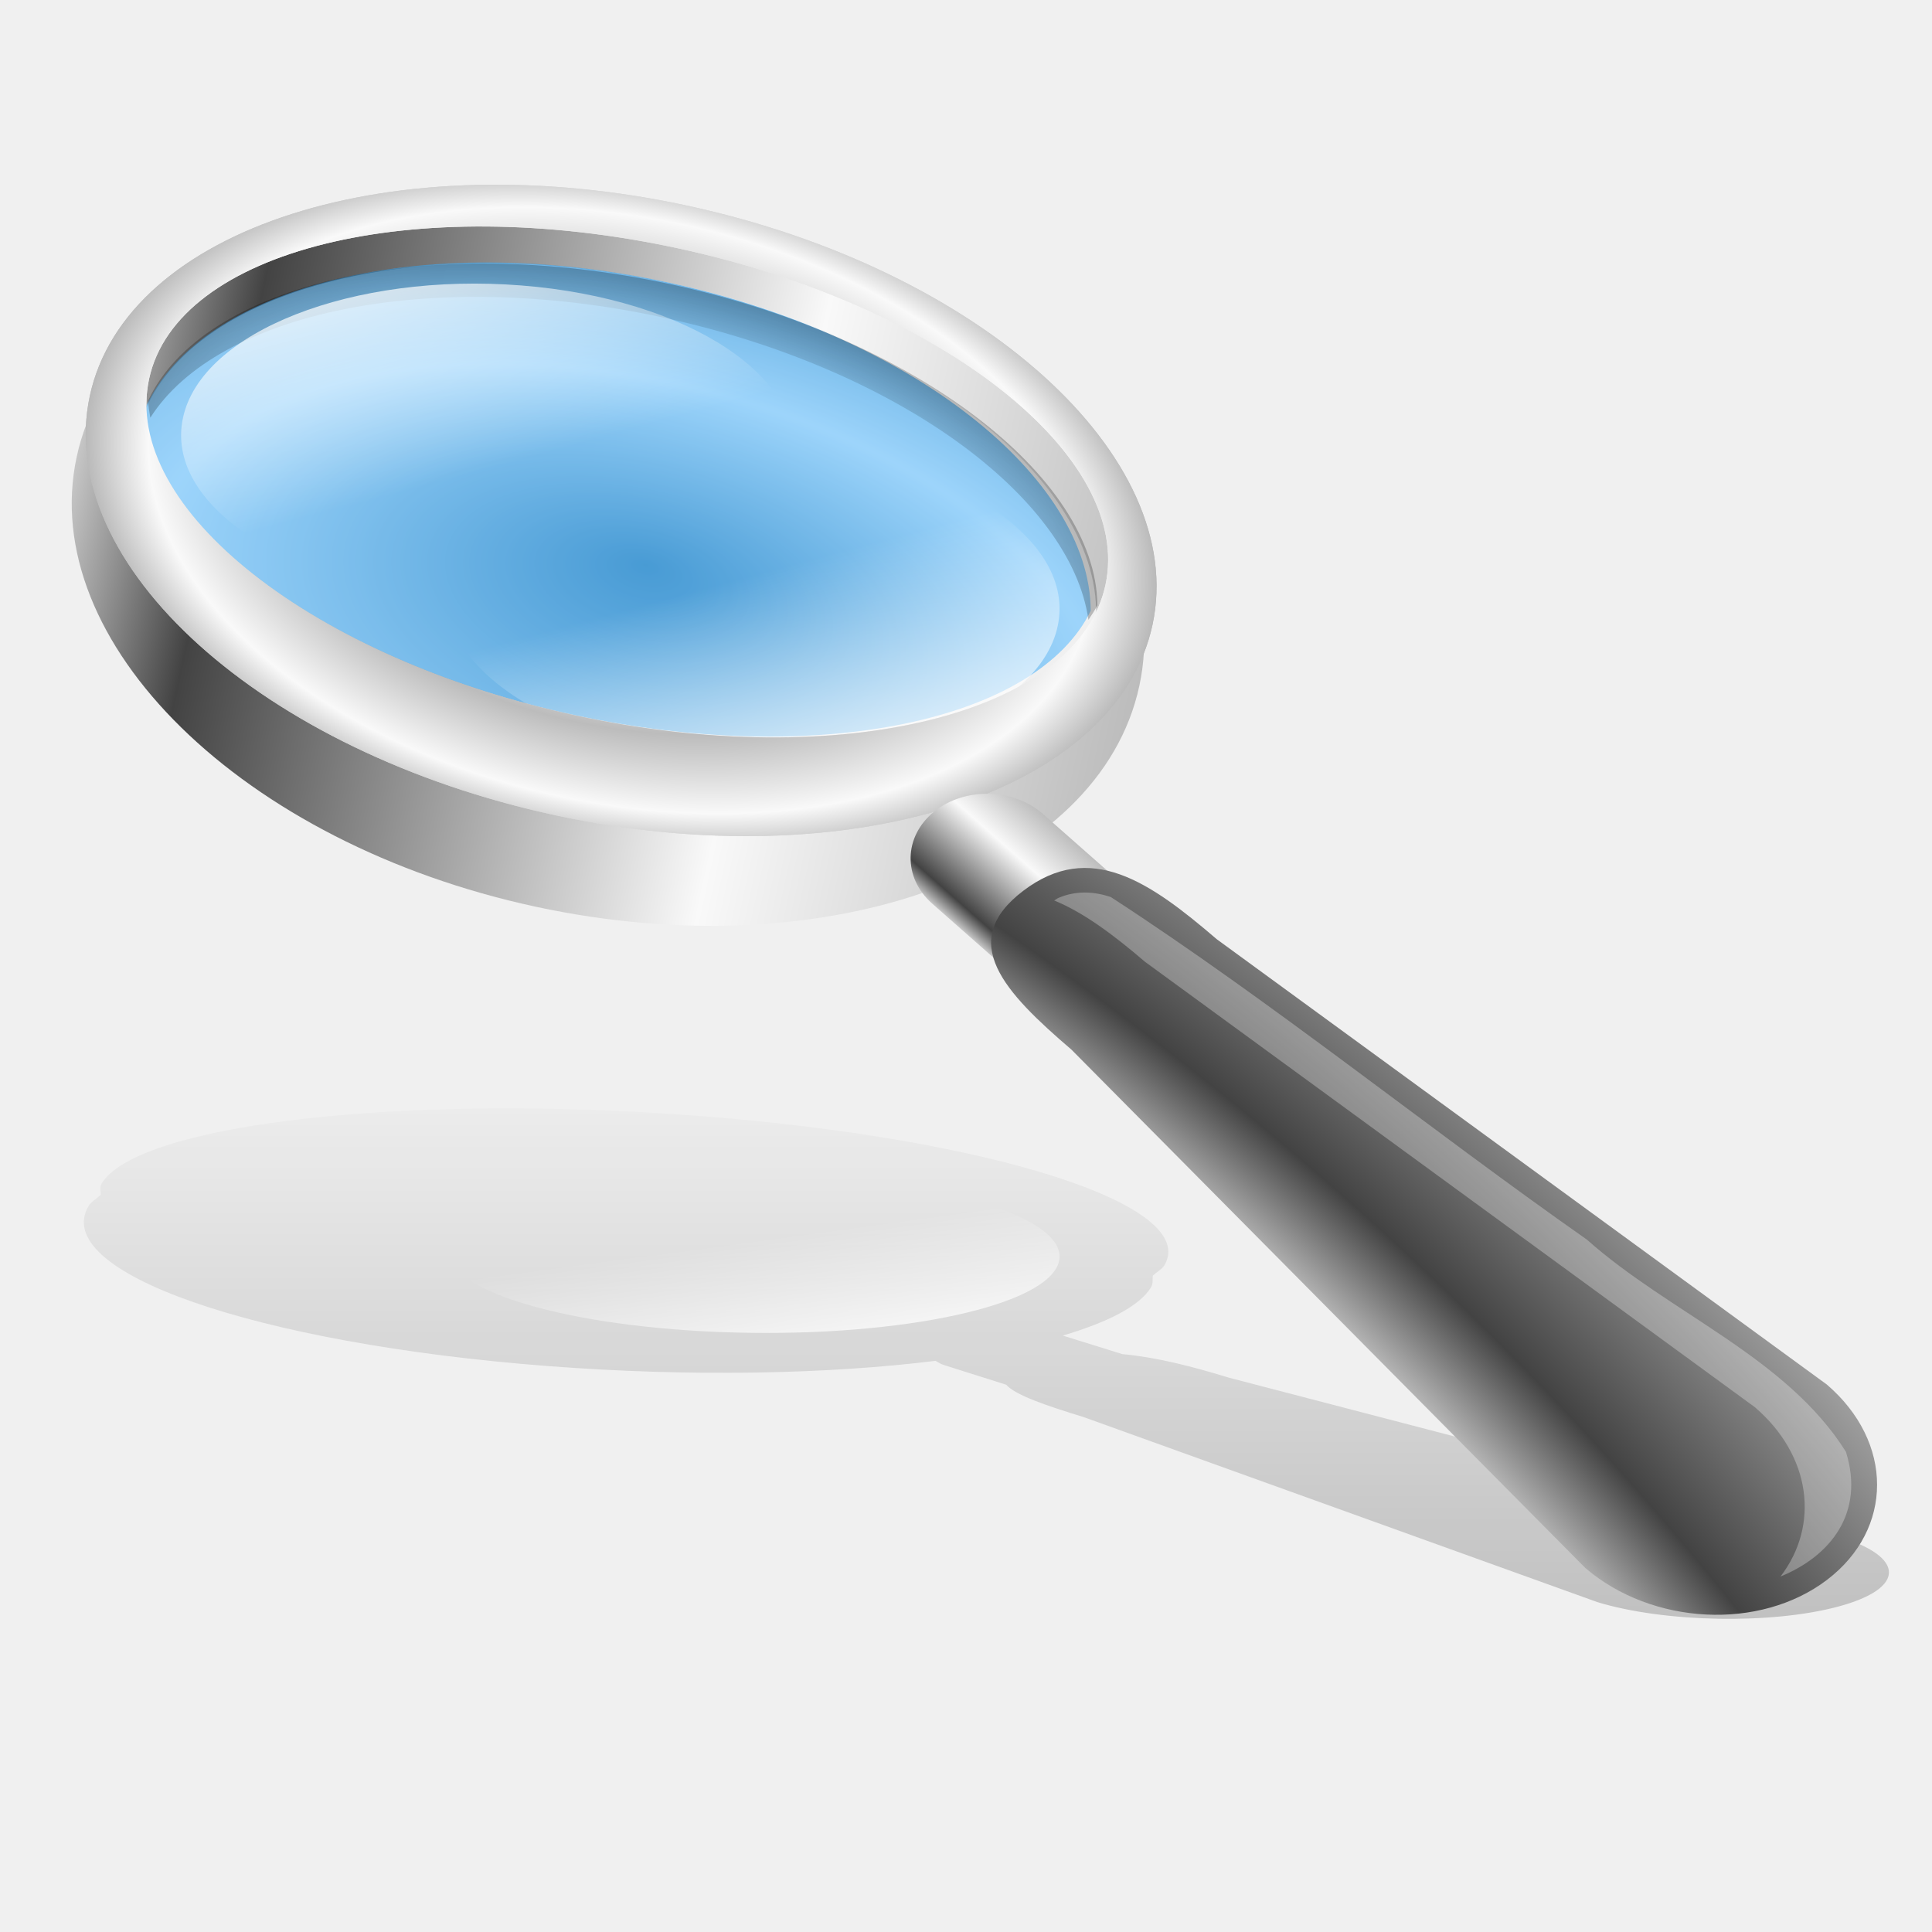
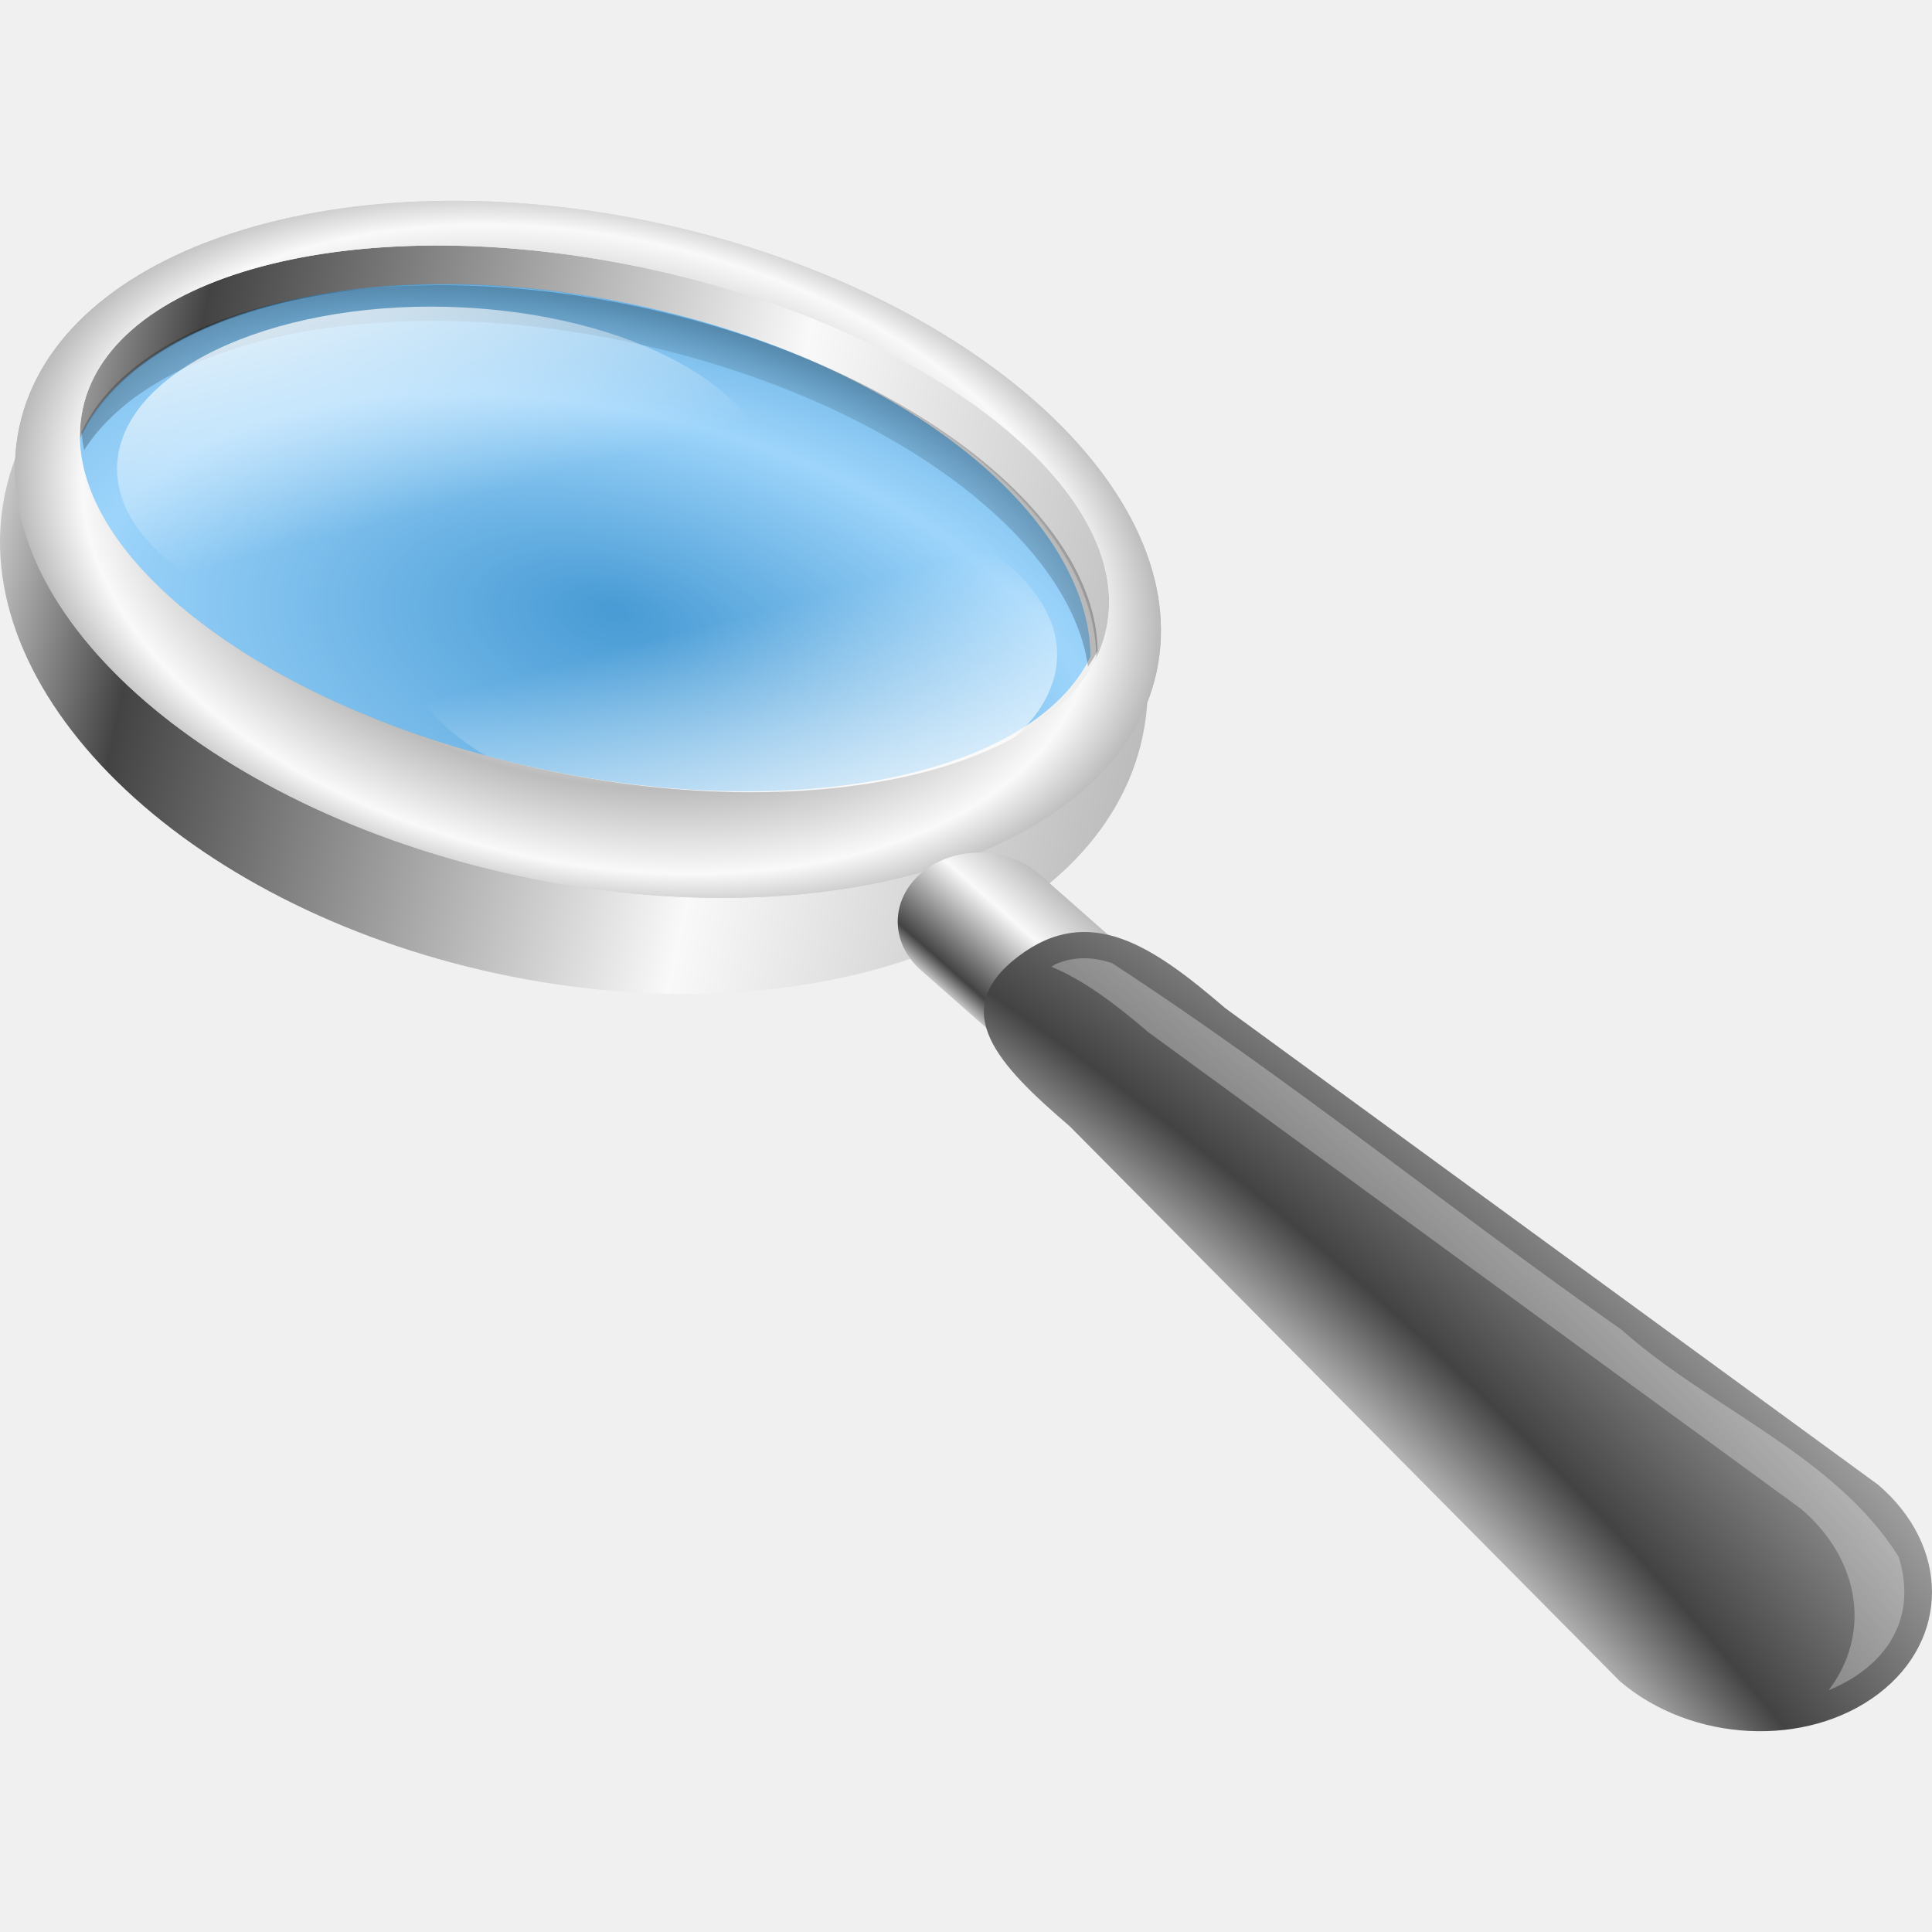
- <svg xmlns="http://www.w3.org/2000/svg" xmlns:xlink="http://www.w3.org/1999/xlink" width="128px" height="128px" id="svg2">
+ <svg xmlns="http://www.w3.org/2000/svg" xmlns:xlink="http://www.w3.org/1999/xlink" width="128" height="128" id="svg2" version="1.1">
  <defs id="defs4">
-     <linearGradient id="linearGradient2251">
-       <stop style="stop-color:#000000;stop-opacity:1;" offset="0" id="stop2253" />
-       <stop style="stop-color:#000000;stop-opacity:0;" offset="1" id="stop2255" />
-     </linearGradient>
    <linearGradient id="linearGradient2517">
      <stop id="stop2519" offset="0" style="stop-color:#000000;stop-opacity:0;" />
      <stop style="stop-color:#000000;stop-opacity:0;" offset="0.5" id="stop2525" />
      <stop id="stop2521" offset="1" style="stop-color:#000000;stop-opacity:1;" />
    </linearGradient>
    <linearGradient id="linearGradient2431">
      <stop id="stop2433" offset="0" style="stop-color:#c6c6c6;stop-opacity:1;" />
      <stop style="stop-color:#434343;stop-opacity:1;" offset="0.135" id="stop2439" />
      <stop id="stop2441" offset="0.647" style="stop-color:#f9f9f9;stop-opacity:1;" />
      <stop id="stop2435" offset="1" style="stop-color:#bcbcbc;stop-opacity:1;" />
    </linearGradient>
    <linearGradient id="linearGradient2353">
      <stop id="stop2355" offset="0" style="stop-color:#ffffff;stop-opacity:1;" />
      <stop id="stop2357" offset="1" style="stop-color:#ffffff;stop-opacity:0;" />
    </linearGradient>
    <linearGradient id="linearGradient2821">
      <stop style="stop-color:#0076c8;stop-opacity:1;" offset="0" id="stop2823" />
      <stop style="stop-color:#79c8ff;stop-opacity:1;" offset="1" id="stop2825" />
    </linearGradient>
-     <linearGradient xlink:href="#linearGradient2431" id="linearGradient2200" gradientUnits="userSpaceOnUse" gradientTransform="matrix(0.81807,2.146736e-16,8.113820e-17,0.958433,9.782705,-59.99278)" x1="98.742" y1="66.886" x2="98.742" y2="56.956" />
-     <linearGradient xlink:href="#linearGradient2353" id="linearGradient2202" gradientUnits="userSpaceOnUse" x1="35.358" y1="27.844" x2="54.798" y2="57.94" />
-     <radialGradient xlink:href="#linearGradient2431" id="radialGradient2204" gradientUnits="userSpaceOnUse" gradientTransform="matrix(8.779333e-2,1.891599e-2,-1.153655e-2,5.354370e-2,12.30555,9.939526)" spreadMethod="reflect" cx="370" cy="315.219" fx="370" fy="315.219" r="261.429" />
-     <linearGradient xlink:href="#linearGradient2353" id="linearGradient2206" gradientUnits="userSpaceOnUse" x1="35.358" y1="27.844" x2="54.798" y2="57.94" />
-     <radialGradient xlink:href="#linearGradient2517" id="radialGradient2208" gradientUnits="userSpaceOnUse" gradientTransform="matrix(0.200574,4.321572e-2,-2.112970e-2,9.806757e-2,-30.03956,5.203627)" cx="368.571" cy="134.996" fx="368.571" fy="134.996" r="233.562" />
-     <radialGradient xlink:href="#linearGradient2821" id="radialGradient2210" gradientUnits="userSpaceOnUse" gradientTransform="matrix(0.806722,0.184246,-9.758147e-2,0.427262,0.334249,3.705369)" spreadMethod="reflect" cx="59.083" cy="64.481" fx="59.083" fy="53.448" r="38.703" />
-     <radialGradient xlink:href="#linearGradient2431" id="radialGradient2212" gradientUnits="userSpaceOnUse" gradientTransform="matrix(8.779333e-2,1.891599e-2,-1.153655e-2,5.354370e-2,12.30555,9.939526)" spreadMethod="reflect" cx="370" cy="315.219" fx="370" fy="315.219" r="261.429" />
-     <linearGradient xlink:href="#linearGradient2431" id="linearGradient2214" gradientUnits="userSpaceOnUse" gradientTransform="matrix(0.134651,2.901208e-2,-5.077079e-2,0.235639,7.335367,-51.19592)" spreadMethod="reflect" x1="108.571" y1="332.362" x2="631.429" y2="332.362" />
-     <radialGradient xlink:href="#linearGradient2431" id="radialGradient2222" cx="-44.12" cy="189.283" fx="-44.12" fy="189.283" r="30.862" gradientTransform="matrix(1.937999,6.582903e-16,-5.007142e-16,1.633724,-4.554245,-86.18818)" gradientUnits="userSpaceOnUse" spreadMethod="reflect" />
-     <linearGradient xlink:href="#linearGradient2353" id="linearGradient2249" gradientUnits="userSpaceOnUse" x1="35.358" y1="27.844" x2="54.798" y2="57.94" />
-     <linearGradient xlink:href="#linearGradient2251" id="linearGradient2257" x1="54.099" y1="107.255" x2="54.099" y2="61.615" gradientUnits="userSpaceOnUse" gradientTransform="matrix(1,0,0,0.808697,0.790123,20.73069)" />
+     <linearGradient xlink:href="#linearGradient2431" id="linearGradient2200" gradientUnits="userSpaceOnUse" gradientTransform="matrix(0.81807,0,0,0.958433,9.782705,-59.99278)" x1="98.742" y1="66.886" x2="98.742" y2="56.956" />
+     <linearGradient xlink:href="#linearGradient2353" id="linearGradient2202" gradientUnits="userSpaceOnUse" x1="35.358" y1="27.844" x2="54.798" y2="57.94" gradientTransform="matrix(0.8349299,0,0,0.4907094,-3.876617,-1.046282)" />
+     <radialGradient xlink:href="#linearGradient2431" id="radialGradient2204" gradientUnits="userSpaceOnUse" gradientTransform="matrix(0.08779333,0.01891599,-0.01153655,0.0535437,12.30555,9.939526)" spreadMethod="reflect" cx="370" cy="315.219" fx="370" fy="315.219" r="261.429" />
+     <linearGradient xlink:href="#linearGradient2353" id="linearGradient2206" gradientUnits="userSpaceOnUse" x1="35.358" y1="27.844" x2="54.798" y2="57.94" gradientTransform="matrix(0.8349299,0,0,0.4907094,-99.65154,-64.10495)" />
+     <radialGradient xlink:href="#linearGradient2517" id="radialGradient2208" gradientUnits="userSpaceOnUse" gradientTransform="matrix(0.200574,0.04321572,-0.0211297,0.09806757,-30.03956,5.203627)" cx="368.571" cy="134.996" fx="368.571" fy="134.996" r="233.562" />
+     <radialGradient xlink:href="#linearGradient2821" id="radialGradient2210" gradientUnits="userSpaceOnUse" gradientTransform="matrix(0.806722,0.184246,-0.09758147,0.427262,0.334249,3.705369)" spreadMethod="reflect" cx="59.083" cy="64.481" fx="59.083" fy="53.448" r="38.703" />
+     <radialGradient xlink:href="#linearGradient2431" id="radialGradient2212" gradientUnits="userSpaceOnUse" gradientTransform="matrix(0.08779333,0.01891599,-0.01153655,0.0535437,12.30555,9.939526)" spreadMethod="reflect" cx="370" cy="315.219" fx="370" fy="315.219" r="261.429" />
+     <linearGradient xlink:href="#linearGradient2431" id="linearGradient2214" gradientUnits="userSpaceOnUse" gradientTransform="matrix(0.134651,0.02901208,-0.05077079,0.235639,7.335367,-51.19592)" spreadMethod="reflect" x1="108.571" y1="332.362" x2="631.429" y2="332.362" />
+     <radialGradient xlink:href="#linearGradient2431" id="radialGradient2222" cx="-44.12" cy="189.283" fx="-44.12" fy="189.283" r="30.862" gradientTransform="matrix(1.937999,0,0,1.633724,-4.554245,-86.18818)" gradientUnits="userSpaceOnUse" spreadMethod="reflect" />
  </defs>
-   <g id="layer1">
-     <g id="g2267">
-       <path id="path2224" d="M 32.259,73.44 C 18.965,73.564 8.529,75.441 6.728,78.426 C 6.582,78.667 6.694,78.918 6.665,79.162 C 6.665,79.165 6.666,79.169 6.665,79.173 C 6.418,79.409 6.034,79.626 5.884,79.876 C 3.241,84.253 16.859,89.01 36.29,90.504 C 45.757,91.232 54.821,91.043 61.978,90.159 C 62.166,90.25 62.282,90.356 62.54,90.437 L 66.665,91.742 C 67.261,92.427 69.319,93.127 71.79,93.884 L 105.821,106.141 C 110.259,107.499 117.39,107.633 121.821,106.431 C 126.253,105.229 126.259,103.16 121.821,101.802 L 81.415,91.274 C 78.967,90.525 76.668,89.931 74.353,89.713 L 70.415,88.486 C 73.37,87.607 75.5,86.542 76.259,85.285 C 76.415,85.026 76.339,84.765 76.384,84.504 C 76.629,84.283 76.992,84.081 77.134,83.846 C 79.536,79.867 65.721,75.425 46.29,73.931 C 41.432,73.557 36.69,73.399 32.259,73.44 z " style="opacity:0.2;color:#000000;fill:url(#linearGradient2257);fill-opacity:1;fill-rule:evenodd;stroke:none;stroke-width:10;stroke-linecap:butt;stroke-linejoin:miter;marker:none;marker-start:none;marker-mid:none;marker-end:none;stroke-miterlimit:4;stroke-dashoffset:0;stroke-opacity:1;visibility:visible;display:inline;overflow:visible" />
-       <path transform="matrix(-0.832348,-3.305826e-2,0.103357,-0.241701,85.84111,98.44625)" d="M 74.499 56.911 A 24.244 21.592 0 1 1  26.011,56.911 A 24.244 21.592 0 1 1  74.499 56.911 z" id="path2247" style="opacity:1;color:#000000;fill:url(#linearGradient2249);fill-opacity:1;fill-rule:evenodd;stroke:none;stroke-width:0.5;stroke-linecap:square;stroke-linejoin:miter;marker:none;marker-start:none;marker-mid:none;marker-end:none;stroke-miterlimit:4;stroke-dasharray:none;stroke-dashoffset:0;stroke-opacity:1;visibility:visible;display:inline;overflow:visible" />
-       <path d="M 75.484,45.441 C 72.841,57.704 54.926,64.26 35.495,60.073 C 16.064,55.887 2.438,42.535 5.08,30.271 C 7.723,18.007 25.638,11.452 45.069,15.639 C 64.5,19.825 78.126,33.177 75.484,45.441 z M 72.41,42.608 C 70.385,52.011 54.547,56.584 37.059,52.816 C 19.571,49.048 7.021,38.359 9.047,28.956 C 11.073,19.554 26.911,14.981 44.399,18.749 C 61.887,22.517 74.436,33.206 72.41,42.608 z " style="opacity:1;color:#000000;fill:url(#linearGradient2214);fill-opacity:1;fill-rule:evenodd;stroke:none;stroke-width:10;stroke-linecap:butt;stroke-linejoin:miter;marker:none;marker-start:none;marker-mid:none;marker-end:none;stroke-miterlimit:4;stroke-dashoffset:0;stroke-opacity:1;visibility:visible;display:inline;overflow:visible" id="path1884" />
-       <path id="path1886" style="opacity:1;color:#000000;fill:url(#radialGradient2212);fill-opacity:1;fill-rule:evenodd;stroke:none;stroke-width:10;stroke-linecap:butt;stroke-linejoin:miter;marker:none;marker-start:none;marker-mid:none;marker-end:none;stroke-miterlimit:4;stroke-dashoffset:0;stroke-opacity:1;visibility:visible;display:inline;overflow:visible" d="M 76.354,41.401 C 73.952,52.55 56.232,58.201 36.801,54.014 C 17.369,49.827 3.549,37.381 5.951,26.232 C 8.353,15.083 26.073,9.432 45.504,13.619 C 64.936,17.805 78.756,30.252 76.354,41.401 z M 73.24,38.757 C 71.398,47.305 55.71,51.184 38.222,47.416 C 20.734,43.648 8.035,33.653 9.877,25.105 C 11.719,16.558 27.407,12.678 44.895,16.446 C 62.383,20.215 75.082,30.21 73.24,38.757 z " />
-       <path id="path2371" d="M 44.204,18.703 C 60.407,22.194 72.205,31.616 72.264,40.461 C 68.74,47.736 54.237,50.862 38.028,47.369 C 21.818,43.877 9.864,35.051 9.648,26.97 C 13.345,18.934 28.001,15.211 44.204,18.703 z " style="opacity:0.7;color:#000000;fill:url(#radialGradient2210);fill-opacity:1;fill-rule:evenodd;stroke:none;stroke-width:10;stroke-linecap:butt;stroke-linejoin:miter;marker:none;marker-start:none;marker-mid:none;marker-end:none;stroke-miterlimit:4;stroke-dashoffset:0;stroke-opacity:1;visibility:visible;display:inline;overflow:visible" />
-       <path style="opacity:0.7;color:#000000;fill:url(#radialGradient2208);fill-opacity:1;fill-rule:evenodd;stroke:none;stroke-width:10;stroke-linecap:butt;stroke-linejoin:miter;marker:none;marker-start:none;marker-mid:none;marker-end:none;stroke-miterlimit:4;stroke-dashoffset:0;stroke-opacity:1;visibility:visible;display:inline;overflow:visible" d="M 44.383,18.822 C 28.169,15.329 13.433,18.785 9.814,26.542 C 9.827,26.918 9.893,27.295 9.959,27.675 C 14.399,20.689 28.471,17.705 43.907,21.031 C 59.344,24.357 70.943,32.871 72.111,41.066 C 72.327,40.749 72.54,40.43 72.706,40.093 C 72.602,31.533 60.597,22.315 44.383,18.822 z " id="path1888" />
-       <path style="opacity:1;color:#000000;fill:url(#linearGradient2206);fill-opacity:1;fill-rule:evenodd;stroke:none;stroke-width:0.5;stroke-linecap:square;stroke-linejoin:miter;marker:none;marker-start:none;marker-mid:none;marker-end:none;stroke-miterlimit:4;stroke-dasharray:none;stroke-dashoffset:0;stroke-opacity:1;visibility:visible;display:inline;overflow:visible" id="path2389" d="M 74.499 56.911 A 24.244 21.592 0 1 1  26.011,56.911 A 24.244 21.592 0 1 1  74.499 56.911 z" transform="matrix(-0.832348,-6.561039e-2,0.103357,-0.479701,85.84111,70.49765)" />
-       <path d="M 76.354,41.401 C 73.952,52.55 56.232,58.201 36.801,54.014 C 17.369,49.827 3.549,37.381 5.951,26.232 C 8.353,15.083 26.073,9.432 45.504,13.619 C 64.936,17.805 78.756,30.252 76.354,41.401 z M 73.24,38.757 C 71.398,47.305 55.71,51.184 38.222,47.416 C 20.734,43.648 8.035,33.653 9.877,25.105 C 11.719,16.558 27.407,12.678 44.895,16.446 C 62.383,20.215 75.082,30.21 73.24,38.757 z " style="opacity:1;color:#000000;fill:url(#radialGradient2204);fill-opacity:1;fill-rule:evenodd;stroke:none;stroke-width:10;stroke-linecap:butt;stroke-linejoin:miter;marker:none;marker-start:none;marker-mid:none;marker-end:none;stroke-miterlimit:4;stroke-dashoffset:0;stroke-opacity:1;visibility:visible;display:inline;overflow:visible" id="path1890" />
-       <path transform="matrix(0.832348,6.561039e-2,-0.103357,0.479701,-3.644253,-1.327442)" d="M 74.499 56.911 A 24.244 21.592 0 1 1  26.011,56.911 A 24.244 21.592 0 1 1  74.499 56.911 z" id="path2377" style="opacity:1;color:#000000;fill:url(#linearGradient2202);fill-opacity:1;fill-rule:evenodd;stroke:none;stroke-width:0.5;stroke-linecap:square;stroke-linejoin:miter;marker:none;marker-start:none;marker-mid:none;marker-end:none;stroke-miterlimit:4;stroke-dasharray:none;stroke-dashoffset:0;stroke-opacity:1;visibility:visible;display:inline;overflow:visible" />
-       <rect transform="matrix(0.750043,0.661389,-0.777279,0.629156,0,0)" ry="4.72" y="-5.327" x="81.884" height="9.44" width="19.833" id="rect2462" style="opacity:1;color:#000000;fill:url(#linearGradient2200);fill-opacity:1;fill-rule:evenodd;stroke:none;stroke-width:0.5;stroke-linecap:square;stroke-linejoin:miter;marker:none;marker-start:none;marker-mid:none;marker-end:none;stroke-miterlimit:4;stroke-dasharray:none;stroke-dashoffset:0;stroke-opacity:1;visibility:visible;display:inline;overflow:visible" />
-       <path id="rect1428" d="M 67.793,59.018 C 72.225,55.651 76.18,58.423 80.617,62.228 L 121.031,91.728 C 125.468,95.533 125.472,101.306 121.04,104.673 C 116.609,108.04 109.469,107.688 105.031,103.883 L 70.988,69.543 C 66.551,65.739 63.362,62.385 67.793,59.018 z " style="opacity:1;color:#000000;fill:url(#radialGradient2222);fill-opacity:1;fill-rule:evenodd;stroke:none;stroke-width:3.581;stroke-linecap:butt;stroke-linejoin:round;marker:none;marker-start:none;marker-mid:none;marker-end:none;stroke-miterlimit:4;stroke-dashoffset:0;stroke-opacity:1;visibility:visible;display:inline;overflow:visible" />
-       <path id="path2158" d="M 71.87,59.132 C 71.285,59.133 70.694,59.246 70.141,59.483 C 70.01,59.534 69.961,59.604 69.841,59.658 C 71.804,60.463 73.776,61.936 75.853,63.716 L 116.259,93.226 C 120.014,96.446 120.559,101.06 117.963,104.448 C 121.263,103.101 123.566,100.245 122.296,96.182 C 118.344,89.896 110.618,87.01 105.137,82.129 C 94.538,74.69 84.422,66.474 73.598,59.433 C 73.035,59.244 72.455,59.132 71.87,59.132 z " style="opacity:0.29;color:#000000;fill:#ffffff;fill-opacity:1;fill-rule:evenodd;stroke:none;stroke-width:3.581;stroke-linecap:butt;stroke-linejoin:round;marker:none;marker-start:none;marker-mid:none;marker-end:none;stroke-miterlimit:4;stroke-dashoffset:0;stroke-opacity:1;visibility:visible;display:inline;overflow:visible" />
+   <g id="layer1" transform="translate(-0.5572034,17.69199)">
+     <g id="g4565" transform="matrix(1.070152,0,0,1.070152,-4.528621,-17.48483)">
+       <path d="M 75.484,45.441 C 72.841,57.704 54.926,64.26 35.495,60.073 16.064,55.887 2.438,42.535 5.08,30.271 7.723,18.007 25.638,11.452 45.069,15.639 c 19.431,4.187 33.057,17.538 30.415,29.802 z m -3.073,-2.832 C 70.385,52.011 54.547,56.584 37.059,52.816 19.571,49.048 7.021,38.359 9.047,28.956 11.073,19.554 26.911,14.981 44.399,18.749 61.887,22.517 74.436,33.206 72.41,42.608 Z" style="color:#000000;display:inline;overflow:visible;visibility:visible;opacity:1;fill:url(#linearGradient2214);fill-opacity:1;fill-rule:evenodd;stroke:none;stroke-width:10;stroke-linecap:butt;stroke-linejoin:miter;stroke-miterlimit:4;stroke-dashoffset:0;stroke-opacity:1;marker:none;marker-start:none;marker-mid:none;marker-end:none" id="path1884" />
+       <path id="path1886" style="color:#000000;display:inline;overflow:visible;visibility:visible;opacity:1;fill:url(#radialGradient2212);fill-opacity:1;fill-rule:evenodd;stroke:none;stroke-width:10;stroke-linecap:butt;stroke-linejoin:miter;stroke-miterlimit:4;stroke-dashoffset:0;stroke-opacity:1;marker:none;marker-start:none;marker-mid:none;marker-end:none" d="M 76.354,41.401 C 73.952,52.55 56.232,58.201 36.801,54.014 17.369,49.827 3.549,37.381 5.951,26.232 8.353,15.083 26.073,9.432 45.504,13.619 c 19.431,4.187 33.252,16.633 30.85,27.782 z M 73.24,38.757 C 71.398,47.305 55.71,51.184 38.222,47.416 20.734,43.648 8.035,33.653 9.877,25.105 11.719,16.558 27.407,12.678 44.895,16.446 c 17.488,3.768 30.187,13.763 28.345,22.311 z" />
+       <path id="path2371" d="M 44.204,18.703 C 60.407,22.194 72.205,31.616 72.264,40.461 68.74,47.736 54.237,50.862 38.028,47.369 21.818,43.877 9.864,35.051 9.648,26.97 13.345,18.934 28.001,15.211 44.204,18.703 Z" style="color:#000000;display:inline;overflow:visible;visibility:visible;opacity:0.7;fill:url(#radialGradient2210);fill-opacity:1;fill-rule:evenodd;stroke:none;stroke-width:10;stroke-linecap:butt;stroke-linejoin:miter;stroke-miterlimit:4;stroke-dashoffset:0;stroke-opacity:1;marker:none;marker-start:none;marker-mid:none;marker-end:none" />
+       <path style="color:#000000;display:inline;overflow:visible;visibility:visible;opacity:0.7;fill:url(#radialGradient2208);fill-opacity:1;fill-rule:evenodd;stroke:none;stroke-width:10;stroke-linecap:butt;stroke-linejoin:miter;stroke-miterlimit:4;stroke-dashoffset:0;stroke-opacity:1;marker:none;marker-start:none;marker-mid:none;marker-end:none" d="m 44.383,18.822 c -16.214,-3.493 -30.95,-0.037 -34.569,7.72 0.013,0.376 0.079,0.754 0.145,1.133 C 14.399,20.689 28.471,17.705 43.907,21.031 59.344,24.357 70.943,32.871 72.111,41.066 72.327,40.749 72.54,40.43 72.706,40.093 72.602,31.533 60.597,22.315 44.383,18.822 Z" id="path1888" />
+       <ellipse style="color:#000000;display:inline;overflow:visible;visibility:visible;opacity:1;fill:url(#linearGradient2206);fill-opacity:1;fill-rule:evenodd;stroke:none;stroke-width:0.32;stroke-linecap:square;stroke-linejoin:miter;stroke-miterlimit:4;stroke-dasharray:none;stroke-dashoffset:0;stroke-opacity:1;marker:none;marker-start:none;marker-mid:none;marker-end:none" id="path2389" transform="matrix(-0.9969077,-0.07858192,0.2106277,-0.9775664,0,0)" cx="-57.692" cy="-36.178" rx="20.242" ry="10.595" />
+       <path d="M 76.354,41.401 C 73.952,52.55 56.232,58.201 36.801,54.014 17.369,49.827 3.549,37.381 5.951,26.232 8.353,15.083 26.073,9.432 45.504,13.619 c 19.431,4.187 33.252,16.633 30.85,27.782 z M 73.24,38.757 C 71.398,47.305 55.71,51.184 38.222,47.416 20.734,43.648 8.035,33.653 9.877,25.105 11.719,16.558 27.407,12.678 44.895,16.446 c 17.488,3.768 30.187,13.763 28.345,22.311 z" style="color:#000000;display:inline;overflow:visible;visibility:visible;opacity:1;fill:url(#radialGradient2204);fill-opacity:1;fill-rule:evenodd;stroke:none;stroke-width:10;stroke-linecap:butt;stroke-linejoin:miter;stroke-miterlimit:4;stroke-dashoffset:0;stroke-opacity:1;marker:none;marker-start:none;marker-mid:none;marker-end:none" id="path1890" />
+       <ellipse transform="matrix(0.9969077,0.07858192,-0.2106277,0.9775664,0,0)" id="path2377" style="color:#000000;display:inline;overflow:visible;visibility:visible;opacity:1;fill:url(#linearGradient2202);fill-opacity:1;fill-rule:evenodd;stroke:none;stroke-width:0.32;stroke-linecap:square;stroke-linejoin:miter;stroke-miterlimit:4;stroke-dasharray:none;stroke-dashoffset:0;stroke-opacity:1;marker:none;marker-start:none;marker-mid:none;marker-end:none" cx="38.083" cy="26.88" rx="20.242" ry="10.595" />
+       <rect transform="matrix(0.750043,0.661389,-0.777279,0.629156,0,0)" ry="4.72" y="-5.327" x="81.884" height="9.44" width="19.833" id="rect2462" style="color:#000000;display:inline;overflow:visible;visibility:visible;opacity:1;fill:url(#linearGradient2200);fill-opacity:1;fill-rule:evenodd;stroke:none;stroke-width:0.5;stroke-linecap:square;stroke-linejoin:miter;stroke-miterlimit:4;stroke-dasharray:none;stroke-dashoffset:0;stroke-opacity:1;marker:none;marker-start:none;marker-mid:none;marker-end:none" />
+       <path id="rect1428" d="m 67.793,59.018 c 4.432,-3.367 8.387,-0.595 12.824,3.21 l 40.413,29.501 c 4.437,3.804 4.441,9.578 0.01,12.945 -4.432,3.367 -11.572,3.015 -16.009,-0.79 L 70.988,69.543 c -4.437,-3.804 -7.626,-7.158 -3.195,-10.525 z" style="color:#000000;display:inline;overflow:visible;visibility:visible;opacity:1;fill:url(#radialGradient2222);fill-opacity:1;fill-rule:evenodd;stroke:none;stroke-width:3.581;stroke-linecap:butt;stroke-linejoin:round;stroke-miterlimit:4;stroke-dashoffset:0;stroke-opacity:1;marker:none;marker-start:none;marker-mid:none;marker-end:none" />
+       <path id="path2158" d="m 71.87,59.132 c -0.585,5.14e-4 -1.176,0.114 -1.728,0.351 -0.132,0.051 -0.18,0.121 -0.301,0.175 1.963,0.805 3.936,2.278 6.012,4.058 l 40.406,29.509 c 3.755,3.22 4.3,7.835 1.703,11.223 3.3,-1.347 5.603,-4.203 4.334,-8.267 C 118.344,89.896 110.618,87.01 105.137,82.129 94.538,74.69 84.422,66.474 73.598,59.433 73.035,59.244 72.455,59.132 71.87,59.132 Z" style="color:#000000;display:inline;overflow:visible;visibility:visible;opacity:0.29;fill:#ffffff;fill-opacity:1;fill-rule:evenodd;stroke:none;stroke-width:3.581;stroke-linecap:butt;stroke-linejoin:round;stroke-miterlimit:4;stroke-dashoffset:0;stroke-opacity:1;marker:none;marker-start:none;marker-mid:none;marker-end:none" />
    </g>
  </g>
</svg>
